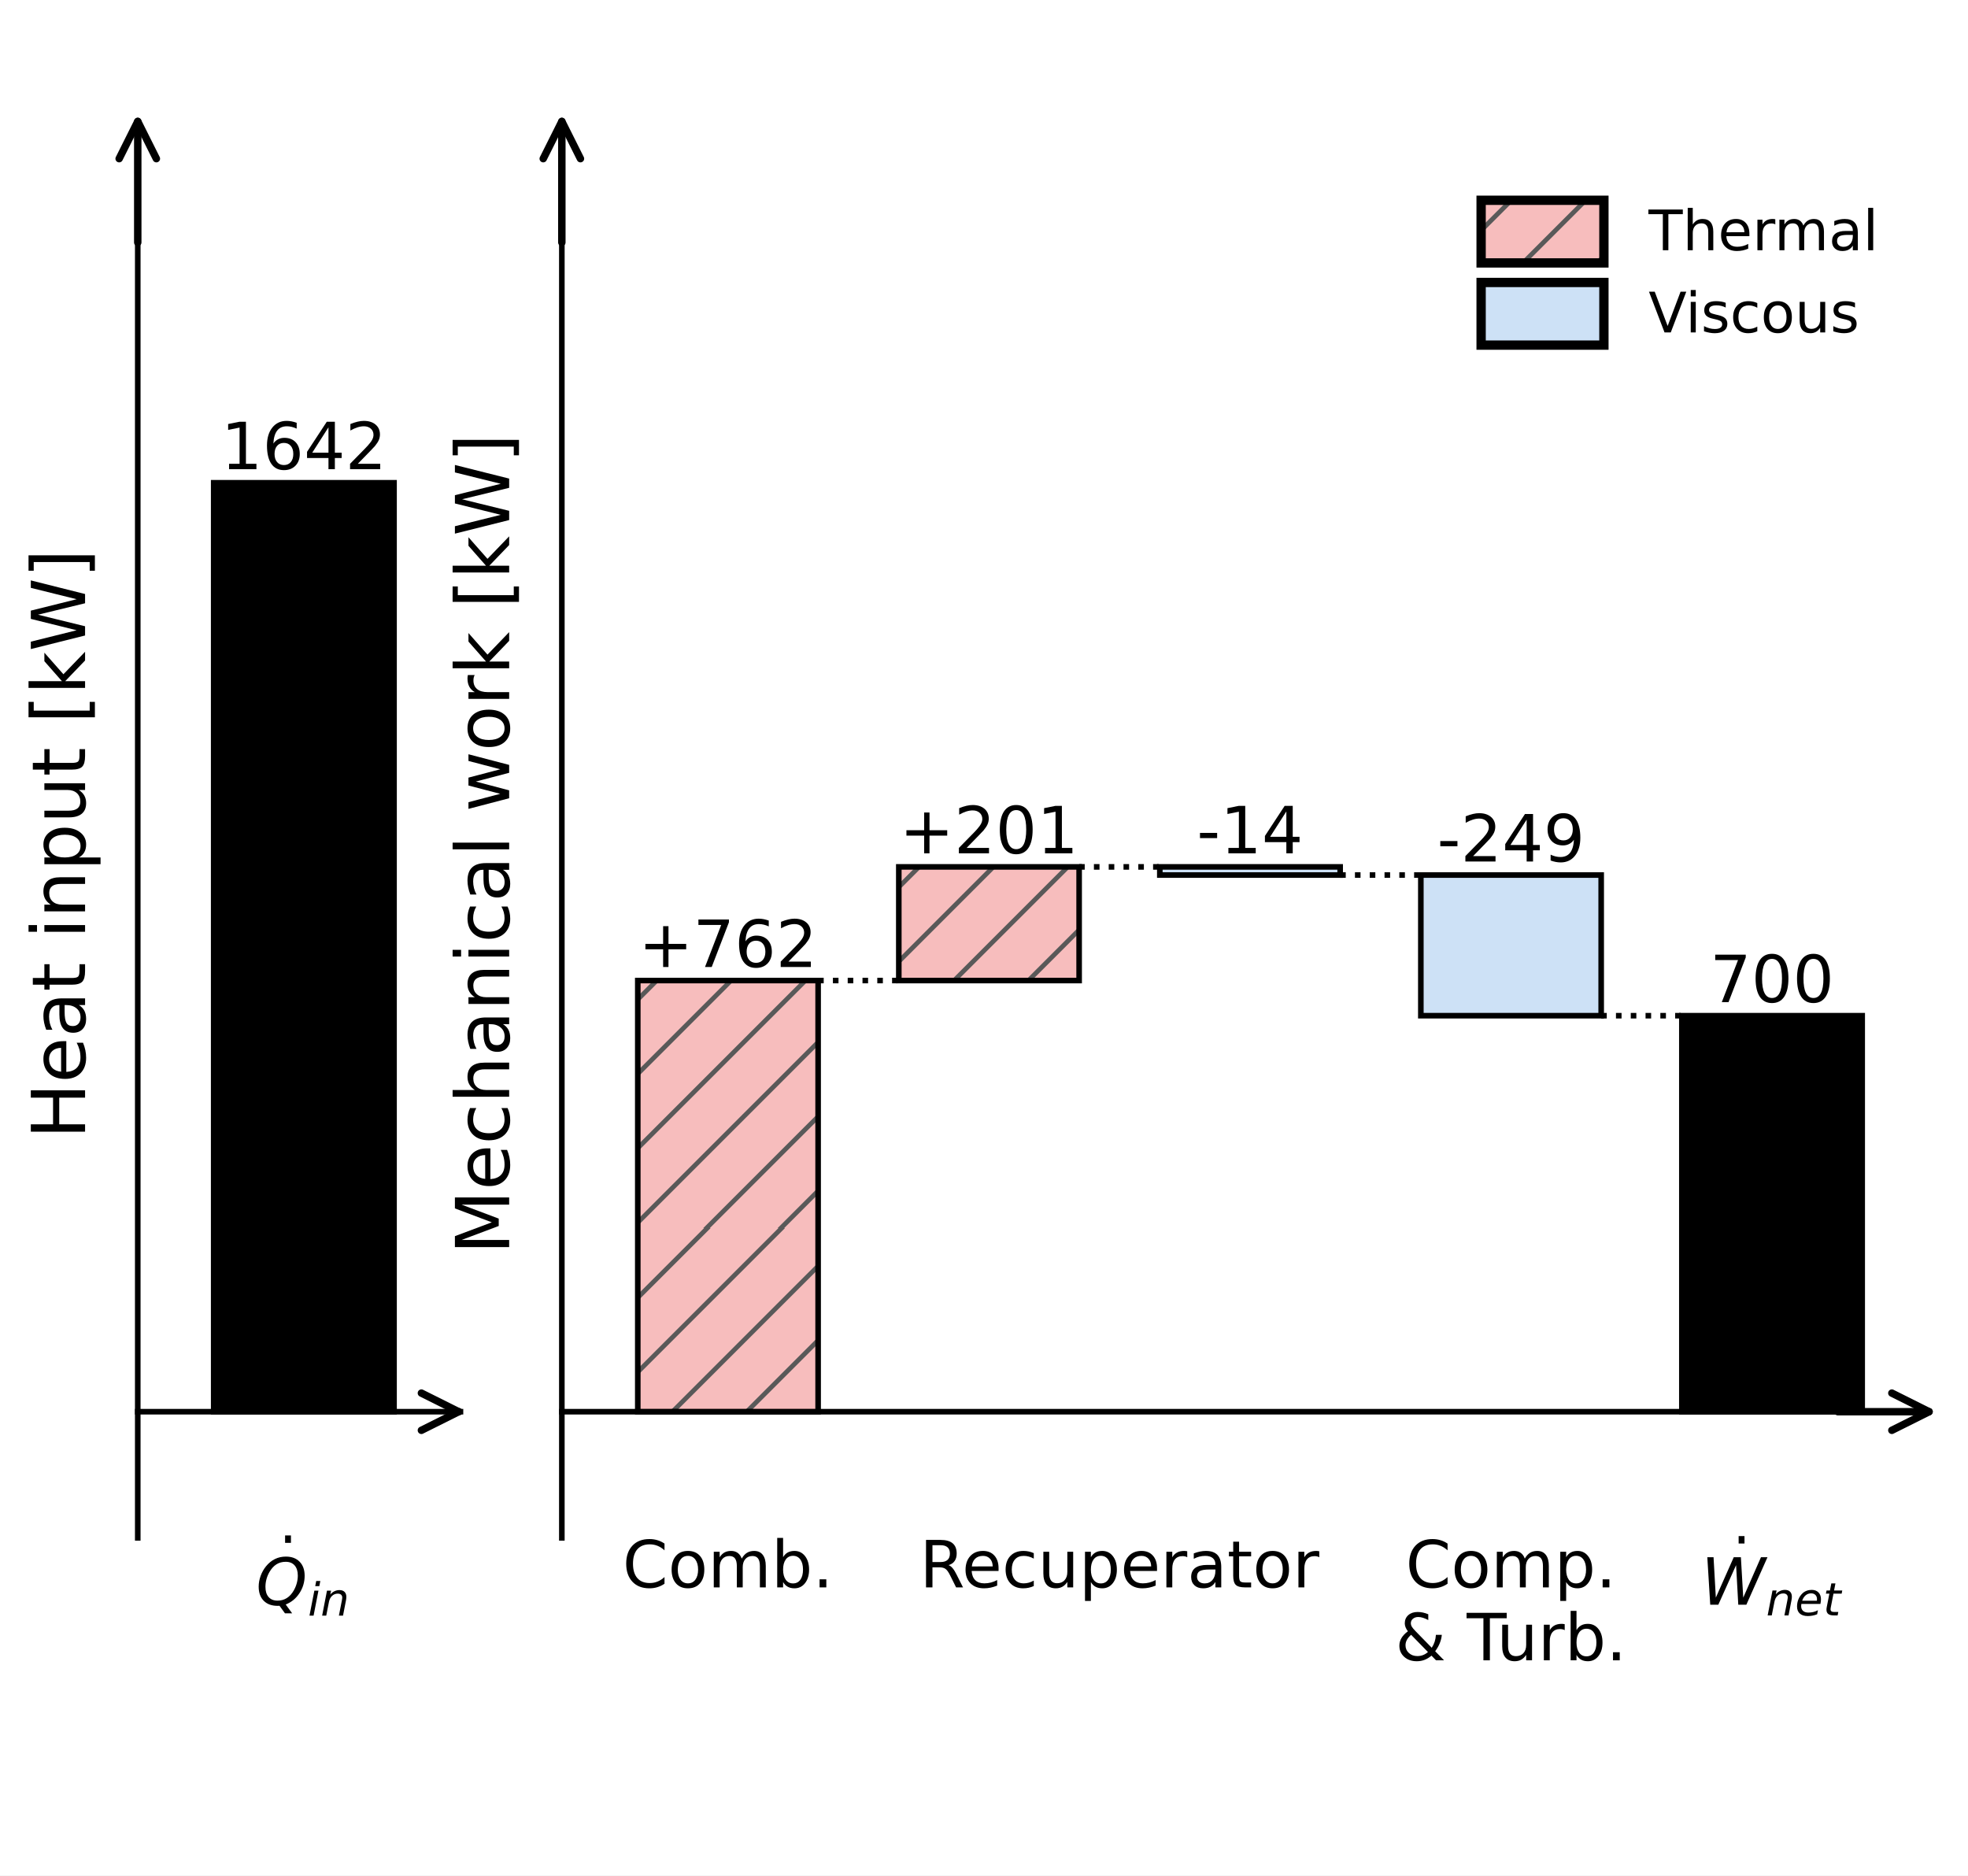
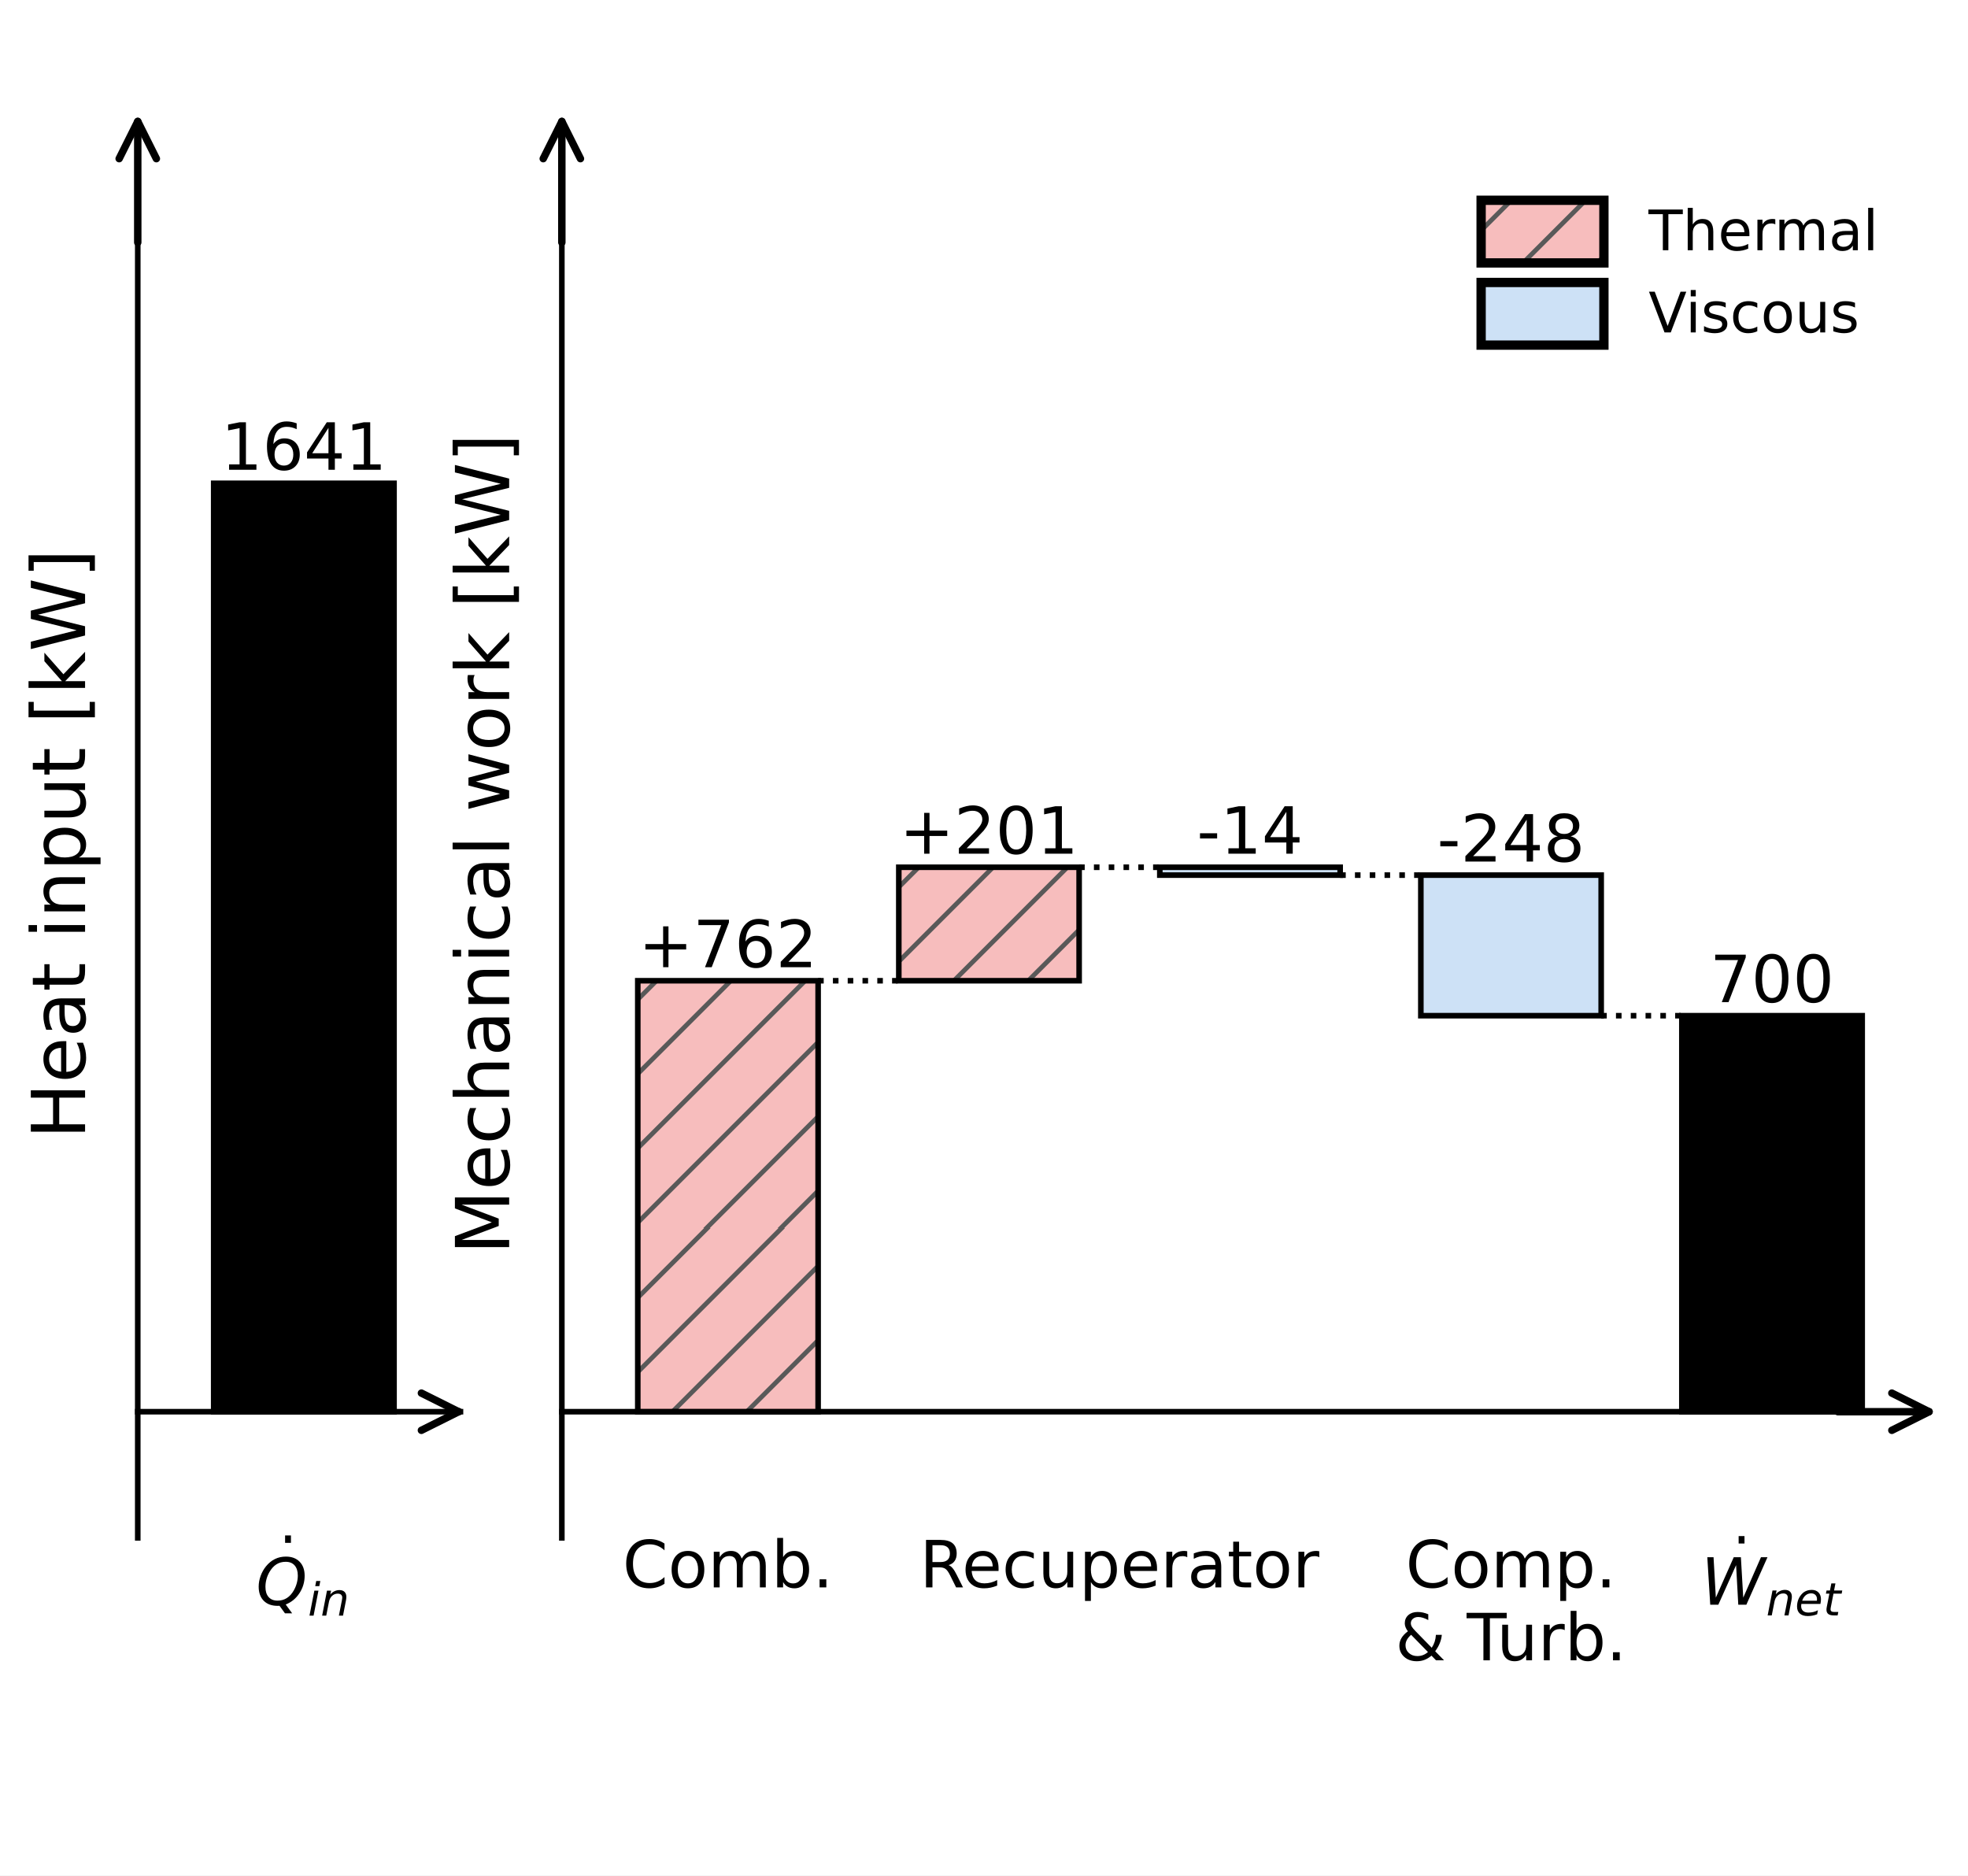
<svg xmlns="http://www.w3.org/2000/svg" xmlns:xlink="http://www.w3.org/1999/xlink" width="211.56pt" height="201.6pt" viewBox="0 0 211.56 201.6" version="1.1">
  <defs>
    <style type="text/css">*{stroke-linejoin: round; stroke-linecap: butt}</style>
  </defs>
  <g id="figure_1">
    <g id="patch_1">
      <path d="M 0 201.6  L 211.56 201.6  L 211.56 0  L 0 0  z " style="fill: #ffffff" />
    </g>
    <g id="axes_1">
      <g id="patch_2">
        <path d="M 14.809 165.312  L 49.501 165.312  L 49.501 16.128  L 14.809 16.128  z " style="fill: #ffffff" />
      </g>
      <g id="matplotlib.axis_1" />
      <g id="matplotlib.axis_2">
        <g id="text_1">
          <g transform="translate(9.14545 122.4325) rotate(-90) scale(0.08 -0.08)">
            <defs>
              <path id="DejaVuSans-48" d="M 628 4666  L 1259 4666  L 1259 2753  L 3553 2753  L 3553 4666  L 4184 4666  L 4184 0  L 3553 0  L 3553 2222  L 1259 2222  L 1259 0  L 628 0  L 628 4666  z " transform="scale(0.015625)" />
              <path id="DejaVuSans-65" d="M 3597 1894  L 3597 1613  L 953 1613  Q 991 1019 1311 708  Q 1631 397 2203 397  Q 2534 397 2845 478  Q 3156 559 3463 722  L 3463 178  Q 3153 47 2828 -22  Q 2503 -91 2169 -91  Q 1331 -91 842 396  Q 353 884 353 1716  Q 353 2575 817 3079  Q 1281 3584 2069 3584  Q 2775 3584 3186 3129  Q 3597 2675 3597 1894  z M 3022 2063  Q 3016 2534 2758 2815  Q 2500 3097 2075 3097  Q 1594 3097 1305 2825  Q 1016 2553 972 2059  L 3022 2063  z " transform="scale(0.015625)" />
              <path id="DejaVuSans-61" d="M 2194 1759  Q 1497 1759 1228 1600  Q 959 1441 959 1056  Q 959 750 1161 570  Q 1363 391 1709 391  Q 2188 391 2477 730  Q 2766 1069 2766 1631  L 2766 1759  L 2194 1759  z M 3341 1997  L 3341 0  L 2766 0  L 2766 531  Q 2569 213 2275 61  Q 1981 -91 1556 -91  Q 1019 -91 701 211  Q 384 513 384 1019  Q 384 1609 779 1909  Q 1175 2209 1959 2209  L 2766 2209  L 2766 2266  Q 2766 2663 2505 2880  Q 2244 3097 1772 3097  Q 1472 3097 1187 3025  Q 903 2953 641 2809  L 641 3341  Q 956 3463 1253 3523  Q 1550 3584 1831 3584  Q 2591 3584 2966 3190  Q 3341 2797 3341 1997  z " transform="scale(0.015625)" />
              <path id="DejaVuSans-74" d="M 1172 4494  L 1172 3500  L 2356 3500  L 2356 3053  L 1172 3053  L 1172 1153  Q 1172 725 1289 603  Q 1406 481 1766 481  L 2356 481  L 2356 0  L 1766 0  Q 1100 0 847 248  Q 594 497 594 1153  L 594 3053  L 172 3053  L 172 3500  L 594 3500  L 594 4494  L 1172 4494  z " transform="scale(0.015625)" />
              <path id="DejaVuSans-20" transform="scale(0.015625)" />
              <path id="DejaVuSans-69" d="M 603 3500  L 1178 3500  L 1178 0  L 603 0  L 603 3500  z M 603 4863  L 1178 4863  L 1178 4134  L 603 4134  L 603 4863  z " transform="scale(0.015625)" />
              <path id="DejaVuSans-6e" d="M 3513 2113  L 3513 0  L 2938 0  L 2938 2094  Q 2938 2591 2744 2837  Q 2550 3084 2163 3084  Q 1697 3084 1428 2787  Q 1159 2491 1159 1978  L 1159 0  L 581 0  L 581 3500  L 1159 3500  L 1159 2956  Q 1366 3272 1645 3428  Q 1925 3584 2291 3584  Q 2894 3584 3203 3211  Q 3513 2838 3513 2113  z " transform="scale(0.015625)" />
              <path id="DejaVuSans-70" d="M 1159 525  L 1159 -1331  L 581 -1331  L 581 3500  L 1159 3500  L 1159 2969  Q 1341 3281 1617 3432  Q 1894 3584 2278 3584  Q 2916 3584 3314 3078  Q 3713 2572 3713 1747  Q 3713 922 3314 415  Q 2916 -91 2278 -91  Q 1894 -91 1617 61  Q 1341 213 1159 525  z M 3116 1747  Q 3116 2381 2855 2742  Q 2594 3103 2138 3103  Q 1681 3103 1420 2742  Q 1159 2381 1159 1747  Q 1159 1113 1420 752  Q 1681 391 2138 391  Q 2594 391 2855 752  Q 3116 1113 3116 1747  z " transform="scale(0.015625)" />
              <path id="DejaVuSans-75" d="M 544 1381  L 544 3500  L 1119 3500  L 1119 1403  Q 1119 906 1312 657  Q 1506 409 1894 409  Q 2359 409 2629 706  Q 2900 1003 2900 1516  L 2900 3500  L 3475 3500  L 3475 0  L 2900 0  L 2900 538  Q 2691 219 2414 64  Q 2138 -91 1772 -91  Q 1169 -91 856 284  Q 544 659 544 1381  z M 1991 3584  L 1991 3584  z " transform="scale(0.015625)" />
              <path id="DejaVuSans-5b" d="M 550 4863  L 1875 4863  L 1875 4416  L 1125 4416  L 1125 -397  L 1875 -397  L 1875 -844  L 550 -844  L 550 4863  z " transform="scale(0.015625)" />
              <path id="DejaVuSans-6b" d="M 581 4863  L 1159 4863  L 1159 1991  L 2875 3500  L 3609 3500  L 1753 1863  L 3688 0  L 2938 0  L 1159 1709  L 1159 0  L 581 0  L 581 4863  z " transform="scale(0.015625)" />
              <path id="DejaVuSans-57" d="M 213 4666  L 850 4666  L 1831 722  L 2809 4666  L 3519 4666  L 4500 722  L 5478 4666  L 6119 4666  L 4947 0  L 4153 0  L 3169 4050  L 2175 0  L 1381 0  L 213 4666  z " transform="scale(0.015625)" />
              <path id="DejaVuSans-5d" d="M 1947 4863  L 1947 -844  L 622 -844  L 622 -397  L 1369 -397  L 1369 4416  L 622 4416  L 622 4863  L 1947 4863  z " transform="scale(0.015625)" />
            </defs>
            <use xlink:href="#DejaVuSans-48" />
            <use xlink:href="#DejaVuSans-65" transform="translate(75.19531 0)" />
            <use xlink:href="#DejaVuSans-61" transform="translate(136.7188 0)" />
            <use xlink:href="#DejaVuSans-74" transform="translate(197.998 0)" />
            <use xlink:href="#DejaVuSans-20" transform="translate(237.207 0)" />
            <use xlink:href="#DejaVuSans-69" transform="translate(268.9941 0)" />
            <use xlink:href="#DejaVuSans-6e" transform="translate(296.7773 0)" />
            <use xlink:href="#DejaVuSans-70" transform="translate(360.1562 0)" />
            <use xlink:href="#DejaVuSans-75" transform="translate(423.6328 0)" />
            <use xlink:href="#DejaVuSans-74" transform="translate(487.0117 0)" />
            <use xlink:href="#DejaVuSans-20" transform="translate(526.2207 0)" />
            <use xlink:href="#DejaVuSans-5b" transform="translate(558.0078 0)" />
            <use xlink:href="#DejaVuSans-6b" transform="translate(597.0215 0)" />
            <use xlink:href="#DejaVuSans-57" transform="translate(654.9316 0)" />
            <use xlink:href="#DejaVuSans-5d" transform="translate(753.8086 0)" />
          </g>
        </g>
      </g>
      <g id="patch_3">
        <path d="M 14.809 165.312  L 14.809 16.128  " style="fill: none; stroke: #000000; stroke-width: 0.6; stroke-linejoin: miter; stroke-linecap: square" />
      </g>
      <g id="patch_4">
        <path d="M 14.809 151.75  L 49.501 151.75  " style="fill: none; stroke: #000000; stroke-width: 0.6; stroke-linejoin: miter; stroke-linecap: square" />
      </g>
      <g id="patch_5">
-         <path d="M 22.972 151.75  L 42.359 151.75  L 42.359 51.894  L 22.972 51.894  z " clip-path="url(#pacbcc701e8)" style="stroke: #000000; stroke-width: 0.6; stroke-linejoin: miter" />
+         <path d="M 22.972 151.75  L 42.359 151.75  L 42.359 51.952  L 22.972 51.952  z " clip-path="url(#p031a6aeace)" style="stroke: #000000; stroke-width: 0.6; stroke-linejoin: miter" />
      </g>
      <g id="patch_6">
        <path d="M 14.809 26.065  Q 14.809 19.113 14.809 13.055  " style="fill: none; stroke: #000000; stroke-width: 0.8; stroke-linecap: round" />
        <path d="M 12.809 17.055  L 14.809 13.055  L 16.809 17.055  " style="fill: none; stroke: #000000; stroke-width: 0.8; stroke-linecap: round" />
      </g>
      <g id="patch_7">
        <path d="M 48.728 151.75  Q 49.461 151.75 49.301 151.75  " style="fill: none; stroke: #000000; stroke-width: 0.8; stroke-linecap: round" />
        <path d="M 45.301 149.75  L 49.301 151.75  L 45.301 153.75  " style="fill: none; stroke: #000000; stroke-width: 0.8; stroke-linecap: round" />
      </g>
      <g id="text_2">
-         <g transform="translate(23.75782 50.43725) scale(0.07 -0.07)">
+         <g transform="translate(23.75782 50.4955) scale(0.07 -0.07)">
          <defs>
            <path id="DejaVuSans-31" d="M 794 531  L 1825 531  L 1825 4091  L 703 3866  L 703 4441  L 1819 4666  L 2450 4666  L 2450 531  L 3481 531  L 3481 0  L 794 0  L 794 531  z " transform="scale(0.015625)" />
            <path id="DejaVuSans-36" d="M 2113 2584  Q 1688 2584 1439 2293  Q 1191 2003 1191 1497  Q 1191 994 1439 701  Q 1688 409 2113 409  Q 2538 409 2786 701  Q 3034 994 3034 1497  Q 3034 2003 2786 2293  Q 2538 2584 2113 2584  z M 3366 4563  L 3366 3988  Q 3128 4100 2886 4159  Q 2644 4219 2406 4219  Q 1781 4219 1451 3797  Q 1122 3375 1075 2522  Q 1259 2794 1537 2939  Q 1816 3084 2150 3084  Q 2853 3084 3261 2657  Q 3669 2231 3669 1497  Q 3669 778 3244 343  Q 2819 -91 2113 -91  Q 1303 -91 875 529  Q 447 1150 447 2328  Q 447 3434 972 4092  Q 1497 4750 2381 4750  Q 2619 4750 2861 4703  Q 3103 4656 3366 4563  z " transform="scale(0.015625)" />
            <path id="DejaVuSans-34" d="M 2419 4116  L 825 1625  L 2419 1625  L 2419 4116  z M 2253 4666  L 3047 4666  L 3047 1625  L 3713 1625  L 3713 1100  L 3047 1100  L 3047 0  L 2419 0  L 2419 1100  L 313 1100  L 313 1709  L 2253 4666  z " transform="scale(0.015625)" />
-             <path id="DejaVuSans-32" d="M 1228 531  L 3431 531  L 3431 0  L 469 0  L 469 531  Q 828 903 1448 1529  Q 2069 2156 2228 2338  Q 2531 2678 2651 2914  Q 2772 3150 2772 3378  Q 2772 3750 2511 3984  Q 2250 4219 1831 4219  Q 1534 4219 1204 4116  Q 875 4013 500 3803  L 500 4441  Q 881 4594 1212 4672  Q 1544 4750 1819 4750  Q 2544 4750 2975 4387  Q 3406 4025 3406 3419  Q 3406 3131 3298 2873  Q 3191 2616 2906 2266  Q 2828 2175 2409 1742  Q 1991 1309 1228 531  z " transform="scale(0.015625)" />
          </defs>
          <use xlink:href="#DejaVuSans-31" />
          <use xlink:href="#DejaVuSans-36" transform="translate(63.62305 0)" />
          <use xlink:href="#DejaVuSans-34" transform="translate(127.2461 0)" />
-           <use xlink:href="#DejaVuSans-32" transform="translate(190.8691 0)" />
+           <use xlink:href="#DejaVuSans-31" transform="translate(190.8691 0)" />
        </g>
      </g>
      <g id="text_3">
        <g transform="translate(27.52032 172.5406) scale(0.07 -0.07)">
          <defs>
            <path id="DejaVuSans-307" d="M -1894 4863  L -1319 4863  L -1319 4134  L -1894 4134  L -1894 4863  z M -1600 3584  L -1600 3584  z " transform="scale(0.015625)" />
            <path id="DejaVuSans-Oblique-51" d="M 2309 -84  Q 2275 -88 2237 -89  Q 2200 -91 2125 -91  Q 1250 -91 756 411  Q 263 913 263 1797  Q 263 2319 452 2844  Q 641 3369 978 3788  Q 1369 4269 1858 4509  Q 2347 4750 2938 4750  Q 3794 4750 4287 4245  Q 4781 3741 4781 2869  Q 4781 1928 4265 1147  Q 3750 366 2919 44  L 3553 -825  L 2847 -825  L 2309 -84  z M 2919 4238  Q 2400 4238 2003 3986  Q 1606 3734 1313 3219  Q 1125 2891 1026 2522  Q 928 2153 928 1778  Q 928 1128 1239 775  Q 1550 422 2119 422  Q 2631 422 3032 676  Q 3434 931 3719 1434  Q 3909 1772 4009 2142  Q 4109 2513 4109 2881  Q 4109 3528 3796 3883  Q 3484 4238 2919 4238  z " transform="scale(0.015625)" />
            <path id="DejaVuSans-Oblique-69" d="M 1172 4863  L 1747 4863  L 1606 4134  L 1031 4134  L 1172 4863  z M 909 3500  L 1484 3500  L 800 0  L 225 0  L 909 3500  z " transform="scale(0.015625)" />
            <path id="DejaVuSans-Oblique-6e" d="M 3566 2113  L 3156 0  L 2578 0  L 2988 2091  Q 3016 2238 3031 2350  Q 3047 2463 3047 2528  Q 3047 2791 2881 2937  Q 2716 3084 2419 3084  Q 1956 3084 1622 2776  Q 1288 2469 1184 1941  L 800 0  L 225 0  L 903 3500  L 1478 3500  L 1363 2950  Q 1603 3253 1940 3418  Q 2278 3584 2650 3584  Q 3113 3584 3367 3334  Q 3622 3084 3622 2631  Q 3622 2519 3608 2391  Q 3594 2263 3566 2113  z " transform="scale(0.015625)" />
          </defs>
          <use xlink:href="#DejaVuSans-307" transform="translate(74.27148 31.01562)" />
          <use xlink:href="#DejaVuSans-Oblique-51" transform="translate(0 0.296875)" />
          <use xlink:href="#DejaVuSans-Oblique-69" transform="translate(79.66797 -16.10938) scale(0.7)" />
          <use xlink:href="#DejaVuSans-Oblique-6e" transform="translate(99.11621 -16.10938) scale(0.7)" />
        </g>
      </g>
    </g>
    <g id="axes_2">
      <g id="patch_8">
        <path d="M 60.398 165.312  L 207.329 165.312  L 207.329 16.128  L 60.398 16.128  z " style="fill: #ffffff" />
      </g>
      <g id="matplotlib.axis_3" />
      <g id="matplotlib.axis_4">
        <g id="text_4">
          <g transform="translate(54.73468 134.8406) rotate(-90) scale(0.08 -0.08)">
            <defs>
              <path id="DejaVuSans-4d" d="M 628 4666  L 1569 4666  L 2759 1491  L 3956 4666  L 4897 4666  L 4897 0  L 4281 0  L 4281 4097  L 3078 897  L 2444 897  L 1241 4097  L 1241 0  L 628 0  L 628 4666  z " transform="scale(0.015625)" />
              <path id="DejaVuSans-63" d="M 3122 3366  L 3122 2828  Q 2878 2963 2633 3030  Q 2388 3097 2138 3097  Q 1578 3097 1268 2742  Q 959 2388 959 1747  Q 959 1106 1268 751  Q 1578 397 2138 397  Q 2388 397 2633 464  Q 2878 531 3122 666  L 3122 134  Q 2881 22 2623 -34  Q 2366 -91 2075 -91  Q 1284 -91 818 406  Q 353 903 353 1747  Q 353 2603 823 3093  Q 1294 3584 2113 3584  Q 2378 3584 2631 3529  Q 2884 3475 3122 3366  z " transform="scale(0.015625)" />
              <path id="DejaVuSans-68" d="M 3513 2113  L 3513 0  L 2938 0  L 2938 2094  Q 2938 2591 2744 2837  Q 2550 3084 2163 3084  Q 1697 3084 1428 2787  Q 1159 2491 1159 1978  L 1159 0  L 581 0  L 581 4863  L 1159 4863  L 1159 2956  Q 1366 3272 1645 3428  Q 1925 3584 2291 3584  Q 2894 3584 3203 3211  Q 3513 2838 3513 2113  z " transform="scale(0.015625)" />
              <path id="DejaVuSans-6c" d="M 603 4863  L 1178 4863  L 1178 0  L 603 0  L 603 4863  z " transform="scale(0.015625)" />
              <path id="DejaVuSans-77" d="M 269 3500  L 844 3500  L 1563 769  L 2278 3500  L 2956 3500  L 3675 769  L 4391 3500  L 4966 3500  L 4050 0  L 3372 0  L 2619 2869  L 1863 0  L 1184 0  L 269 3500  z " transform="scale(0.015625)" />
              <path id="DejaVuSans-6f" d="M 1959 3097  Q 1497 3097 1228 2736  Q 959 2375 959 1747  Q 959 1119 1226 758  Q 1494 397 1959 397  Q 2419 397 2687 759  Q 2956 1122 2956 1747  Q 2956 2369 2687 2733  Q 2419 3097 1959 3097  z M 1959 3584  Q 2709 3584 3137 3096  Q 3566 2609 3566 1747  Q 3566 888 3137 398  Q 2709 -91 1959 -91  Q 1206 -91 779 398  Q 353 888 353 1747  Q 353 2609 779 3096  Q 1206 3584 1959 3584  z " transform="scale(0.015625)" />
              <path id="DejaVuSans-72" d="M 2631 2963  Q 2534 3019 2420 3045  Q 2306 3072 2169 3072  Q 1681 3072 1420 2755  Q 1159 2438 1159 1844  L 1159 0  L 581 0  L 581 3500  L 1159 3500  L 1159 2956  Q 1341 3275 1631 3429  Q 1922 3584 2338 3584  Q 2397 3584 2469 3576  Q 2541 3569 2628 3553  L 2631 2963  z " transform="scale(0.015625)" />
            </defs>
            <use xlink:href="#DejaVuSans-4d" />
            <use xlink:href="#DejaVuSans-65" transform="translate(86.2793 0)" />
            <use xlink:href="#DejaVuSans-63" transform="translate(147.8027 0)" />
            <use xlink:href="#DejaVuSans-68" transform="translate(202.7832 0)" />
            <use xlink:href="#DejaVuSans-61" transform="translate(266.1621 0)" />
            <use xlink:href="#DejaVuSans-6e" transform="translate(327.4414 0)" />
            <use xlink:href="#DejaVuSans-69" transform="translate(390.8203 0)" />
            <use xlink:href="#DejaVuSans-63" transform="translate(418.6035 0)" />
            <use xlink:href="#DejaVuSans-61" transform="translate(473.584 0)" />
            <use xlink:href="#DejaVuSans-6c" transform="translate(534.8633 0)" />
            <use xlink:href="#DejaVuSans-20" transform="translate(562.6465 0)" />
            <use xlink:href="#DejaVuSans-77" transform="translate(594.4336 0)" />
            <use xlink:href="#DejaVuSans-6f" transform="translate(676.2207 0)" />
            <use xlink:href="#DejaVuSans-72" transform="translate(737.4023 0)" />
            <use xlink:href="#DejaVuSans-6b" transform="translate(778.5156 0)" />
            <use xlink:href="#DejaVuSans-20" transform="translate(836.4258 0)" />
            <use xlink:href="#DejaVuSans-5b" transform="translate(868.2129 0)" />
            <use xlink:href="#DejaVuSans-6b" transform="translate(907.2266 0)" />
            <use xlink:href="#DejaVuSans-57" transform="translate(965.1367 0)" />
            <use xlink:href="#DejaVuSans-5d" transform="translate(1064.014 0)" />
          </g>
        </g>
      </g>
      <g id="patch_9">
        <path d="M 60.398 165.312  L 60.398 16.128  " style="fill: none; stroke: #000000; stroke-width: 0.6; stroke-linejoin: miter; stroke-linecap: square" />
      </g>
      <g id="patch_10">
        <path d="M 60.398 151.75  L 207.329 151.75  " style="fill: none; stroke: #000000; stroke-width: 0.6; stroke-linejoin: miter; stroke-linecap: square" />
      </g>
      <g id="patch_11">
-         <path d="M 68.561 151.75  L 87.948 151.75  L 87.948 105.403  L 68.561 105.403  z " clip-path="url(#p6d8ac58486)" style="fill: url(#he88fbd37ec); fill-opacity: 0.65; stroke: #000000; stroke-width: 0.6; stroke-linejoin: miter" />
+         <path d="M 68.561 151.75  L 87.948 151.75  L 87.948 105.424  L 68.561 105.424  z " clip-path="url(#p139bbed094)" style="fill: url(#h582e65cd52); fill-opacity: 0.65; stroke: #000000; stroke-width: 0.6; stroke-linejoin: miter" />
      </g>
      <g id="patch_12">
-         <path d="M 96.621 105.403  L 116.007 105.403  L 116.007 93.185  L 96.621 93.185  z " clip-path="url(#p6d8ac58486)" style="fill: url(#he88fbd37ec); fill-opacity: 0.65; stroke: #000000; stroke-width: 0.6; stroke-linejoin: miter" />
+         <path d="M 96.621 105.424  L 116.007 105.424  L 116.007 93.225  L 96.621 93.225  z " clip-path="url(#p139bbed094)" style="fill: url(#h582e65cd52); fill-opacity: 0.65; stroke: #000000; stroke-width: 0.6; stroke-linejoin: miter" />
      </g>
      <g id="patch_13">
-         <path d="M 124.68 94.062  L 144.067 94.062  L 144.067 93.185  L 124.68 93.185  z " clip-path="url(#p6d8ac58486)" style="fill: #b2d1f2; fill-opacity: 0.65; stroke: #000000; stroke-width: 0.6; stroke-linejoin: miter" />
+         <path d="M 124.68 94.07  L 144.067 94.07  L 144.067 93.225  L 124.68 93.225  z " clip-path="url(#p139bbed094)" style="fill: #b2d1f2; fill-opacity: 0.65; stroke: #000000; stroke-width: 0.6; stroke-linejoin: miter" />
      </g>
      <g id="patch_14">
-         <path d="M 152.74 109.181  L 172.127 109.181  L 172.127 94.062  L 152.74 94.062  z " clip-path="url(#p6d8ac58486)" style="fill: #b2d1f2; fill-opacity: 0.65; stroke: #000000; stroke-width: 0.6; stroke-linejoin: miter" />
+         <path d="M 152.74 109.181  L 172.127 109.181  L 172.127 94.07  L 152.74 94.07  z " clip-path="url(#p139bbed094)" style="fill: #b2d1f2; fill-opacity: 0.65; stroke: #000000; stroke-width: 0.6; stroke-linejoin: miter" />
      </g>
      <g id="patch_15">
-         <path d="M 180.8 151.75  L 200.186 151.75  L 200.186 109.181  L 180.8 109.181  z " clip-path="url(#p6d8ac58486)" style="stroke: #000000; stroke-width: 0.6; stroke-linejoin: miter" />
+         <path d="M 180.8 151.75  L 200.186 151.75  L 200.186 109.181  L 180.8 109.181  z " clip-path="url(#p139bbed094)" style="stroke: #000000; stroke-width: 0.6; stroke-linejoin: miter" />
      </g>
      <g id="patch_16">
        <path d="M 60.398 26.065  Q 60.398 19.113 60.398 13.055  " style="fill: none; stroke: #000000; stroke-width: 0.8; stroke-linecap: round" />
        <path d="M 58.398 17.055  L 60.398 13.055  L 62.398 17.055  " style="fill: none; stroke: #000000; stroke-width: 0.8; stroke-linecap: round" />
      </g>
      <g id="patch_17">
        <path d="M 197.572 151.75  Q 202.92 151.75 207.374 151.75  " style="fill: none; stroke: #000000; stroke-width: 0.8; stroke-linecap: round" />
        <path d="M 203.374 149.75  L 207.374 151.75  L 203.374 153.75  " style="fill: none; stroke: #000000; stroke-width: 0.8; stroke-linecap: round" />
      </g>
      <g id="line2d_1">
-         <path d="M 87.948 105.403  L 96.621 105.403  " clip-path="url(#p6d8ac58486)" style="fill: none; stroke-dasharray: 0.6,0.99; stroke-dashoffset: 0; stroke: #000000; stroke-width: 0.6" />
+         <path d="M 87.948 105.424  L 96.621 105.424  " clip-path="url(#p139bbed094)" style="fill: none; stroke-dasharray: 0.6,0.99; stroke-dashoffset: 0; stroke: #000000; stroke-width: 0.6" />
      </g>
      <g id="line2d_2">
-         <path d="M 116.007 93.185  L 124.68 93.185  " clip-path="url(#p6d8ac58486)" style="fill: none; stroke-dasharray: 0.6,0.99; stroke-dashoffset: 0; stroke: #000000; stroke-width: 0.6" />
+         <path d="M 116.007 93.225  L 124.68 93.225  " clip-path="url(#p139bbed094)" style="fill: none; stroke-dasharray: 0.6,0.99; stroke-dashoffset: 0; stroke: #000000; stroke-width: 0.6" />
      </g>
      <g id="line2d_3">
-         <path d="M 144.067 94.062  L 152.74 94.062  " clip-path="url(#p6d8ac58486)" style="fill: none; stroke-dasharray: 0.6,0.99; stroke-dashoffset: 0; stroke: #000000; stroke-width: 0.6" />
+         <path d="M 144.067 94.07  L 152.74 94.07  " clip-path="url(#p139bbed094)" style="fill: none; stroke-dasharray: 0.6,0.99; stroke-dashoffset: 0; stroke: #000000; stroke-width: 0.6" />
      </g>
      <g id="line2d_4">
-         <path d="M 172.127 109.181  L 180.8 109.181  " clip-path="url(#p6d8ac58486)" style="fill: none; stroke-dasharray: 0.6,0.99; stroke-dashoffset: 0; stroke: #000000; stroke-width: 0.6" />
+         <path d="M 172.127 109.181  L 180.8 109.181  " clip-path="url(#p139bbed094)" style="fill: none; stroke-dasharray: 0.6,0.99; stroke-dashoffset: 0; stroke: #000000; stroke-width: 0.6" />
      </g>
      <g id="text_5">
-         <g transform="translate(68.64104 103.947) scale(0.07 -0.07)">
+         <g transform="translate(68.64104 103.967) scale(0.07 -0.07)">
          <defs>
            <path id="DejaVuSans-2b" d="M 2944 4013  L 2944 2272  L 4684 2272  L 4684 1741  L 2944 1741  L 2944 0  L 2419 0  L 2419 1741  L 678 1741  L 678 2272  L 2419 2272  L 2419 4013  L 2944 4013  z " transform="scale(0.015625)" />
            <path id="DejaVuSans-37" d="M 525 4666  L 3525 4666  L 3525 4397  L 1831 0  L 1172 0  L 2766 4134  L 525 4134  L 525 4666  z " transform="scale(0.015625)" />
+             <path id="DejaVuSans-32" d="M 1228 531  L 3431 531  L 3431 0  L 469 0  L 469 531  Q 828 903 1448 1529  Q 2069 2156 2228 2338  Q 2531 2678 2651 2914  Q 2772 3150 2772 3378  Q 2772 3750 2511 3984  Q 2250 4219 1831 4219  Q 1534 4219 1204 4116  Q 875 4013 500 3803  L 500 4441  Q 881 4594 1212 4672  Q 1544 4750 1819 4750  Q 2544 4750 2975 4387  Q 3406 4025 3406 3419  Q 3406 3131 3298 2873  Q 3191 2616 2906 2266  Q 2828 2175 2409 1742  Q 1991 1309 1228 531  z " transform="scale(0.015625)" />
          </defs>
          <use xlink:href="#DejaVuSans-2b" />
          <use xlink:href="#DejaVuSans-37" transform="translate(83.78906 0)" />
          <use xlink:href="#DejaVuSans-36" transform="translate(147.4121 0)" />
          <use xlink:href="#DejaVuSans-32" transform="translate(211.0352 0)" />
        </g>
      </g>
      <g id="text_6">
-         <g transform="translate(96.70065 91.72888) scale(0.07 -0.07)">
+         <g transform="translate(96.70065 91.76825) scale(0.07 -0.07)">
          <defs>
            <path id="DejaVuSans-30" d="M 2034 4250  Q 1547 4250 1301 3770  Q 1056 3291 1056 2328  Q 1056 1369 1301 889  Q 1547 409 2034 409  Q 2525 409 2770 889  Q 3016 1369 3016 2328  Q 3016 3291 2770 3770  Q 2525 4250 2034 4250  z M 2034 4750  Q 2819 4750 3233 4129  Q 3647 3509 3647 2328  Q 3647 1150 3233 529  Q 2819 -91 2034 -91  Q 1250 -91 836 529  Q 422 1150 422 2328  Q 422 3509 836 4129  Q 1250 4750 2034 4750  z " transform="scale(0.015625)" />
          </defs>
          <use xlink:href="#DejaVuSans-2b" />
          <use xlink:href="#DejaVuSans-32" transform="translate(83.78906 0)" />
          <use xlink:href="#DejaVuSans-30" transform="translate(147.4121 0)" />
          <use xlink:href="#DejaVuSans-31" transform="translate(211.0352 0)" />
        </g>
      </g>
      <g id="text_7">
-         <g transform="translate(128.6573 91.72888) scale(0.07 -0.07)">
+         <g transform="translate(128.6573 91.76825) scale(0.07 -0.07)">
          <defs>
            <path id="DejaVuSans-2d" d="M 313 2009  L 1997 2009  L 1997 1497  L 313 1497  L 313 2009  z " transform="scale(0.015625)" />
          </defs>
          <use xlink:href="#DejaVuSans-2d" />
          <use xlink:href="#DejaVuSans-31" transform="translate(36.08398 0)" />
          <use xlink:href="#DejaVuSans-34" transform="translate(99.70703 0)" />
        </g>
      </g>
      <g id="text_8">
-         <g transform="translate(154.49 92.60594) scale(0.07 -0.07)">
-           <defs>
-             <path id="DejaVuSans-39" d="M 703 97  L 703 672  Q 941 559 1184 500  Q 1428 441 1663 441  Q 2288 441 2617 861  Q 2947 1281 2994 2138  Q 2813 1869 2534 1725  Q 2256 1581 1919 1581  Q 1219 1581 811 2004  Q 403 2428 403 3163  Q 403 3881 828 4315  Q 1253 4750 1959 4750  Q 2769 4750 3195 4129  Q 3622 3509 3622 2328  Q 3622 1225 3098 567  Q 2575 -91 1691 -91  Q 1453 -91 1209 -44  Q 966 3 703 97  z M 1959 2075  Q 2384 2075 2632 2365  Q 2881 2656 2881 3163  Q 2881 3666 2632 3958  Q 2384 4250 1959 4250  Q 1534 4250 1286 3958  Q 1038 3666 1038 3163  Q 1038 2656 1286 2365  Q 1534 2075 1959 2075  z " transform="scale(0.015625)" />
+         <g transform="translate(154.49 92.61327) scale(0.07 -0.07)">
+           <defs>
+             <path id="DejaVuSans-38" d="M 2034 2216  Q 1584 2216 1326 1975  Q 1069 1734 1069 1313  Q 1069 891 1326 650  Q 1584 409 2034 409  Q 2484 409 2743 651  Q 3003 894 3003 1313  Q 3003 1734 2745 1975  Q 2488 2216 2034 2216  z M 1403 2484  Q 997 2584 770 2862  Q 544 3141 544 3541  Q 544 4100 942 4425  Q 1341 4750 2034 4750  Q 2731 4750 3128 4425  Q 3525 4100 3525 3541  Q 3525 3141 3298 2862  Q 3072 2584 2669 2484  Q 3125 2378 3379 2068  Q 3634 1759 3634 1313  Q 3634 634 3220 271  Q 2806 -91 2034 -91  Q 1263 -91 848 271  Q 434 634 434 1313  Q 434 1759 690 2068  Q 947 2378 1403 2484  z M 1172 3481  Q 1172 3119 1398 2916  Q 1625 2713 2034 2713  Q 2441 2713 2670 2916  Q 2900 3119 2900 3481  Q 2900 3844 2670 4047  Q 2441 4250 2034 4250  Q 1625 4250 1398 4047  Q 1172 3844 1172 3481  z " transform="scale(0.015625)" />
          </defs>
          <use xlink:href="#DejaVuSans-2d" />
          <use xlink:href="#DejaVuSans-32" transform="translate(36.08398 0)" />
          <use xlink:href="#DejaVuSans-34" transform="translate(99.70703 0)" />
-           <use xlink:href="#DejaVuSans-39" transform="translate(163.3301 0)" />
+           <use xlink:href="#DejaVuSans-38" transform="translate(163.3301 0)" />
        </g>
      </g>
      <g id="text_9">
        <g transform="translate(183.8124 107.7246) scale(0.07 -0.07)">
          <use xlink:href="#DejaVuSans-37" />
          <use xlink:href="#DejaVuSans-30" transform="translate(63.62305 0)" />
          <use xlink:href="#DejaVuSans-30" transform="translate(127.2461 0)" />
        </g>
      </g>
      <g id="text_10">
        <g transform="translate(66.92549 170.6353) scale(0.07 -0.07)">
          <defs>
            <path id="DejaVuSans-43" d="M 4122 4306  L 4122 3641  Q 3803 3938 3442 4084  Q 3081 4231 2675 4231  Q 1875 4231 1450 3742  Q 1025 3253 1025 2328  Q 1025 1406 1450 917  Q 1875 428 2675 428  Q 3081 428 3442 575  Q 3803 722 4122 1019  L 4122 359  Q 3791 134 3420 21  Q 3050 -91 2638 -91  Q 1578 -91 968 557  Q 359 1206 359 2328  Q 359 3453 968 4101  Q 1578 4750 2638 4750  Q 3056 4750 3426 4639  Q 3797 4528 4122 4306  z " transform="scale(0.015625)" />
            <path id="DejaVuSans-6d" d="M 3328 2828  Q 3544 3216 3844 3400  Q 4144 3584 4550 3584  Q 5097 3584 5394 3201  Q 5691 2819 5691 2113  L 5691 0  L 5113 0  L 5113 2094  Q 5113 2597 4934 2840  Q 4756 3084 4391 3084  Q 3944 3084 3684 2787  Q 3425 2491 3425 1978  L 3425 0  L 2847 0  L 2847 2094  Q 2847 2600 2669 2842  Q 2491 3084 2119 3084  Q 1678 3084 1418 2786  Q 1159 2488 1159 1978  L 1159 0  L 581 0  L 581 3500  L 1159 3500  L 1159 2956  Q 1356 3278 1631 3431  Q 1906 3584 2284 3584  Q 2666 3584 2933 3390  Q 3200 3197 3328 2828  z " transform="scale(0.015625)" />
            <path id="DejaVuSans-62" d="M 3116 1747  Q 3116 2381 2855 2742  Q 2594 3103 2138 3103  Q 1681 3103 1420 2742  Q 1159 2381 1159 1747  Q 1159 1113 1420 752  Q 1681 391 2138 391  Q 2594 391 2855 752  Q 3116 1113 3116 1747  z M 1159 2969  Q 1341 3281 1617 3432  Q 1894 3584 2278 3584  Q 2916 3584 3314 3078  Q 3713 2572 3713 1747  Q 3713 922 3314 415  Q 2916 -91 2278 -91  Q 1894 -91 1617 61  Q 1341 213 1159 525  L 1159 0  L 581 0  L 581 4863  L 1159 4863  L 1159 2969  z " transform="scale(0.015625)" />
            <path id="DejaVuSans-2e" d="M 684 794  L 1344 794  L 1344 0  L 684 0  L 684 794  z " transform="scale(0.015625)" />
          </defs>
          <use xlink:href="#DejaVuSans-43" />
          <use xlink:href="#DejaVuSans-6f" transform="translate(69.82422 0)" />
          <use xlink:href="#DejaVuSans-6d" transform="translate(131.0059 0)" />
          <use xlink:href="#DejaVuSans-62" transform="translate(228.418 0)" />
          <use xlink:href="#DejaVuSans-2e" transform="translate(291.8945 0)" />
        </g>
      </g>
      <g id="text_11">
        <g transform="translate(98.86164 170.6353) scale(0.07 -0.07)">
          <defs>
            <path id="DejaVuSans-52" d="M 2841 2188  Q 3044 2119 3236 1894  Q 3428 1669 3622 1275  L 4263 0  L 3584 0  L 2988 1197  Q 2756 1666 2539 1819  Q 2322 1972 1947 1972  L 1259 1972  L 1259 0  L 628 0  L 628 4666  L 2053 4666  Q 2853 4666 3247 4331  Q 3641 3997 3641 3322  Q 3641 2881 3436 2590  Q 3231 2300 2841 2188  z M 1259 4147  L 1259 2491  L 2053 2491  Q 2509 2491 2742 2702  Q 2975 2913 2975 3322  Q 2975 3731 2742 3939  Q 2509 4147 2053 4147  L 1259 4147  z " transform="scale(0.015625)" />
          </defs>
          <use xlink:href="#DejaVuSans-52" />
          <use xlink:href="#DejaVuSans-65" transform="translate(64.98242 0)" />
          <use xlink:href="#DejaVuSans-63" transform="translate(126.5059 0)" />
          <use xlink:href="#DejaVuSans-75" transform="translate(181.4863 0)" />
          <use xlink:href="#DejaVuSans-70" transform="translate(244.8652 0)" />
          <use xlink:href="#DejaVuSans-65" transform="translate(308.3418 0)" />
          <use xlink:href="#DejaVuSans-72" transform="translate(369.8652 0)" />
          <use xlink:href="#DejaVuSans-61" transform="translate(410.9785 0)" />
          <use xlink:href="#DejaVuSans-74" transform="translate(472.2578 0)" />
          <use xlink:href="#DejaVuSans-6f" transform="translate(511.4668 0)" />
          <use xlink:href="#DejaVuSans-72" transform="translate(572.6484 0)" />
        </g>
      </g>
      <g id="text_12">
        <g transform="translate(151.1043 170.6353) scale(0.07 -0.07)">
          <use xlink:href="#DejaVuSans-43" />
          <use xlink:href="#DejaVuSans-6f" transform="translate(69.82422 0)" />
          <use xlink:href="#DejaVuSans-6d" transform="translate(131.0059 0)" />
          <use xlink:href="#DejaVuSans-70" transform="translate(228.418 0)" />
          <use xlink:href="#DejaVuSans-2e" transform="translate(291.8945 0)" />
        </g>
        <g transform="translate(149.992 178.4738) scale(0.07 -0.07)">
          <defs>
            <path id="DejaVuSans-26" d="M 1556 2509  Q 1272 2256 1139 2004  Q 1006 1753 1006 1478  Q 1006 1022 1337 719  Q 1669 416 2169 416  Q 2466 416 2725 514  Q 2984 613 3213 813  L 1556 2509  z M 1997 2859  L 3584 1234  Q 3769 1513 3872 1830  Q 3975 2147 3994 2503  L 4575 2503  Q 4538 2091 4375 1687  Q 4213 1284 3922 891  L 4794 0  L 4006 0  L 3559 459  Q 3234 181 2878 45  Q 2522 -91 2113 -91  Q 1359 -91 881 339  Q 403 769 403 1441  Q 403 1841 612 2192  Q 822 2544 1241 2853  Q 1091 3050 1012 3245  Q 934 3441 934 3628  Q 934 4134 1281 4442  Q 1628 4750 2203 4750  Q 2463 4750 2720 4694  Q 2978 4638 3244 4525  L 3244 3956  Q 2972 4103 2725 4179  Q 2478 4256 2266 4256  Q 1938 4256 1733 4082  Q 1528 3909 1528 3634  Q 1528 3475 1620 3314  Q 1713 3153 1997 2859  z " transform="scale(0.015625)" />
            <path id="DejaVuSans-54" d="M -19 4666  L 3928 4666  L 3928 4134  L 2272 4134  L 2272 0  L 1638 0  L 1638 4134  L -19 4134  L -19 4666  z " transform="scale(0.015625)" />
          </defs>
          <use xlink:href="#DejaVuSans-26" />
          <use xlink:href="#DejaVuSans-20" transform="translate(77.97852 0)" />
          <use xlink:href="#DejaVuSans-54" transform="translate(109.7656 0)" />
          <use xlink:href="#DejaVuSans-75" transform="translate(155.7246 0)" />
          <use xlink:href="#DejaVuSans-72" transform="translate(219.1035 0)" />
          <use xlink:href="#DejaVuSans-62" transform="translate(260.2168 0)" />
          <use xlink:href="#DejaVuSans-2e" transform="translate(323.6934 0)" />
        </g>
      </g>
      <g id="text_13">
        <g transform="translate(182.863 172.5406) scale(0.07 -0.07)">
          <defs>
            <path id="DejaVuSans-Oblique-57" d="M 616 4666  L 1228 4666  L 1453 697  L 3213 4666  L 3916 4666  L 4147 697  L 5888 4666  L 6528 4666  L 4453 0  L 3659 0  L 3444 3891  L 1697 0  L 903 0  L 616 4666  z " transform="scale(0.015625)" />
            <path id="DejaVuSans-Oblique-65" d="M 3078 2063  Q 3088 2113 3092 2166  Q 3097 2219 3097 2272  Q 3097 2653 2873 2875  Q 2650 3097 2266 3097  Q 1838 3097 1509 2826  Q 1181 2556 1013 2059  L 3078 2063  z M 3578 1613  L 903 1613  Q 884 1494 878 1425  Q 872 1356 872 1306  Q 872 872 1139 634  Q 1406 397 1894 397  Q 2269 397 2603 481  Q 2938 566 3225 728  L 3116 159  Q 2806 34 2476 -28  Q 2147 -91 1806 -91  Q 1078 -91 686 257  Q 294 606 294 1247  Q 294 1794 489 2264  Q 684 2734 1063 3103  Q 1306 3334 1642 3459  Q 1978 3584 2356 3584  Q 2950 3584 3301 3228  Q 3653 2872 3653 2272  Q 3653 2128 3634 1964  Q 3616 1800 3578 1613  z " transform="scale(0.015625)" />
            <path id="DejaVuSans-Oblique-74" d="M 2706 3500  L 2619 3053  L 1472 3053  L 1100 1153  Q 1081 1047 1072 975  Q 1063 903 1063 863  Q 1063 663 1183 572  Q 1303 481 1569 481  L 2150 481  L 2053 0  L 1503 0  Q 991 0 739 200  Q 488 400 488 806  Q 488 878 497 964  Q 506 1050 525 1153  L 897 3053  L 409 3053  L 500 3500  L 978 3500  L 1172 4494  L 1747 4494  L 1556 3500  L 2706 3500  z " transform="scale(0.015625)" />
          </defs>
          <use xlink:href="#DejaVuSans-307" transform="translate(87.31299 30.01562)" />
          <use xlink:href="#DejaVuSans-Oblique-57" transform="translate(0 0.609375)" />
          <use xlink:href="#DejaVuSans-Oblique-6e" transform="translate(99.83398 -15.79688) scale(0.7)" />
          <use xlink:href="#DejaVuSans-Oblique-65" transform="translate(144.1992 -15.79688) scale(0.7)" />
          <use xlink:href="#DejaVuSans-Oblique-74" transform="translate(187.2656 -15.79688) scale(0.7)" />
        </g>
      </g>
      <g id="legend_1">
        <g id="patch_18">
-           <path d="M 159.22 28.263  L 172.42 28.263  L 172.42 21.528  L 159.22 21.528  z " style="fill: url(#he88fbd37ec); fill-opacity: 0.65; stroke: #000000; stroke-linejoin: miter" />
+           <path d="M 159.22 28.263  L 172.42 28.263  L 172.42 21.528  L 159.22 21.528  z " style="fill: url(#h582e65cd52); fill-opacity: 0.65; stroke: #000000; stroke-linejoin: miter" />
        </g>
        <g id="text_14">
          <g transform="translate(177.22 26.898) scale(0.06 -0.06)">
            <use xlink:href="#DejaVuSans-54" />
            <use xlink:href="#DejaVuSans-68" transform="translate(61.08398 0)" />
            <use xlink:href="#DejaVuSans-65" transform="translate(124.4629 0)" />
            <use xlink:href="#DejaVuSans-72" transform="translate(185.9863 0)" />
            <use xlink:href="#DejaVuSans-6d" transform="translate(225.3496 0)" />
            <use xlink:href="#DejaVuSans-61" transform="translate(322.7617 0)" />
            <use xlink:href="#DejaVuSans-6c" transform="translate(384.041 0)" />
          </g>
        </g>
        <g id="patch_19">
          <path d="M 159.22 37.098  L 172.42 37.098  L 172.42 30.363  L 159.22 30.363  z " style="fill: #b2d1f2; fill-opacity: 0.65; stroke: #000000; stroke-linejoin: miter" />
        </g>
        <g id="text_15">
          <g transform="translate(177.22 35.733) scale(0.06 -0.06)">
            <defs>
              <path id="DejaVuSans-56" d="M 1831 0  L 50 4666  L 709 4666  L 2188 738  L 3669 4666  L 4325 4666  L 2547 0  L 1831 0  z " transform="scale(0.015625)" />
              <path id="DejaVuSans-73" d="M 2834 3397  L 2834 2853  Q 2591 2978 2328 3040  Q 2066 3103 1784 3103  Q 1356 3103 1142 2972  Q 928 2841 928 2578  Q 928 2378 1081 2264  Q 1234 2150 1697 2047  L 1894 2003  Q 2506 1872 2764 1633  Q 3022 1394 3022 966  Q 3022 478 2636 193  Q 2250 -91 1575 -91  Q 1294 -91 989 -36  Q 684 19 347 128  L 347 722  Q 666 556 975 473  Q 1284 391 1588 391  Q 1994 391 2212 530  Q 2431 669 2431 922  Q 2431 1156 2273 1281  Q 2116 1406 1581 1522  L 1381 1569  Q 847 1681 609 1914  Q 372 2147 372 2553  Q 372 3047 722 3315  Q 1072 3584 1716 3584  Q 2034 3584 2315 3537  Q 2597 3491 2834 3397  z " transform="scale(0.015625)" />
            </defs>
            <use xlink:href="#DejaVuSans-56" />
            <use xlink:href="#DejaVuSans-69" transform="translate(66.1582 0)" />
            <use xlink:href="#DejaVuSans-73" transform="translate(93.94141 0)" />
            <use xlink:href="#DejaVuSans-63" transform="translate(146.041 0)" />
            <use xlink:href="#DejaVuSans-6f" transform="translate(201.0215 0)" />
            <use xlink:href="#DejaVuSans-75" transform="translate(262.2031 0)" />
            <use xlink:href="#DejaVuSans-73" transform="translate(325.582 0)" />
          </g>
        </g>
      </g>
    </g>
  </g>
  <defs>
-     <clipPath id="pacbcc701e8">
+     <clipPath id="p031a6aeace">
      <rect x="14.809" y="16.128" width="34.692" height="149.184" />
    </clipPath>
-     <clipPath id="p6d8ac58486">
+     <clipPath id="p139bbed094">
      <rect x="60.398" y="16.128" width="146.93" height="149.184" />
    </clipPath>
  </defs>
  <defs>
-     <pattern id="he88fbd37ec" patternUnits="userSpaceOnUse" x="0" y="0" width="72" height="72">
+     <pattern id="h582e65cd52" patternUnits="userSpaceOnUse" x="0" y="0" width="72" height="72">
      <rect x="0" y="0" width="73" height="73" fill="#f29999" />
      <path d="M -36 36  L 36 -36  M -32 40  L 40 -32  M -28 44  L 44 -28  M -24 48  L 48 -24  M -20 52  L 52 -20  M -16 56  L 56 -16  M -12 60  L 60 -12  M -8 64  L 64 -8  M -4 68  L 68 -4  M 0 72  L 72 0  M 4 76  L 76 4  M 8 80  L 80 8  M 12 84  L 84 12  M 16 88  L 88 16  M 20 92  L 92 20  M 24 96  L 96 24  M 28 100  L 100 28  M 32 104  L 104 32  M 36 108  L 108 36  " style="fill: #000000; stroke: #000000; stroke-width: 0.5; stroke-linecap: butt; stroke-linejoin: miter" />
    </pattern>
  </defs>
</svg>
